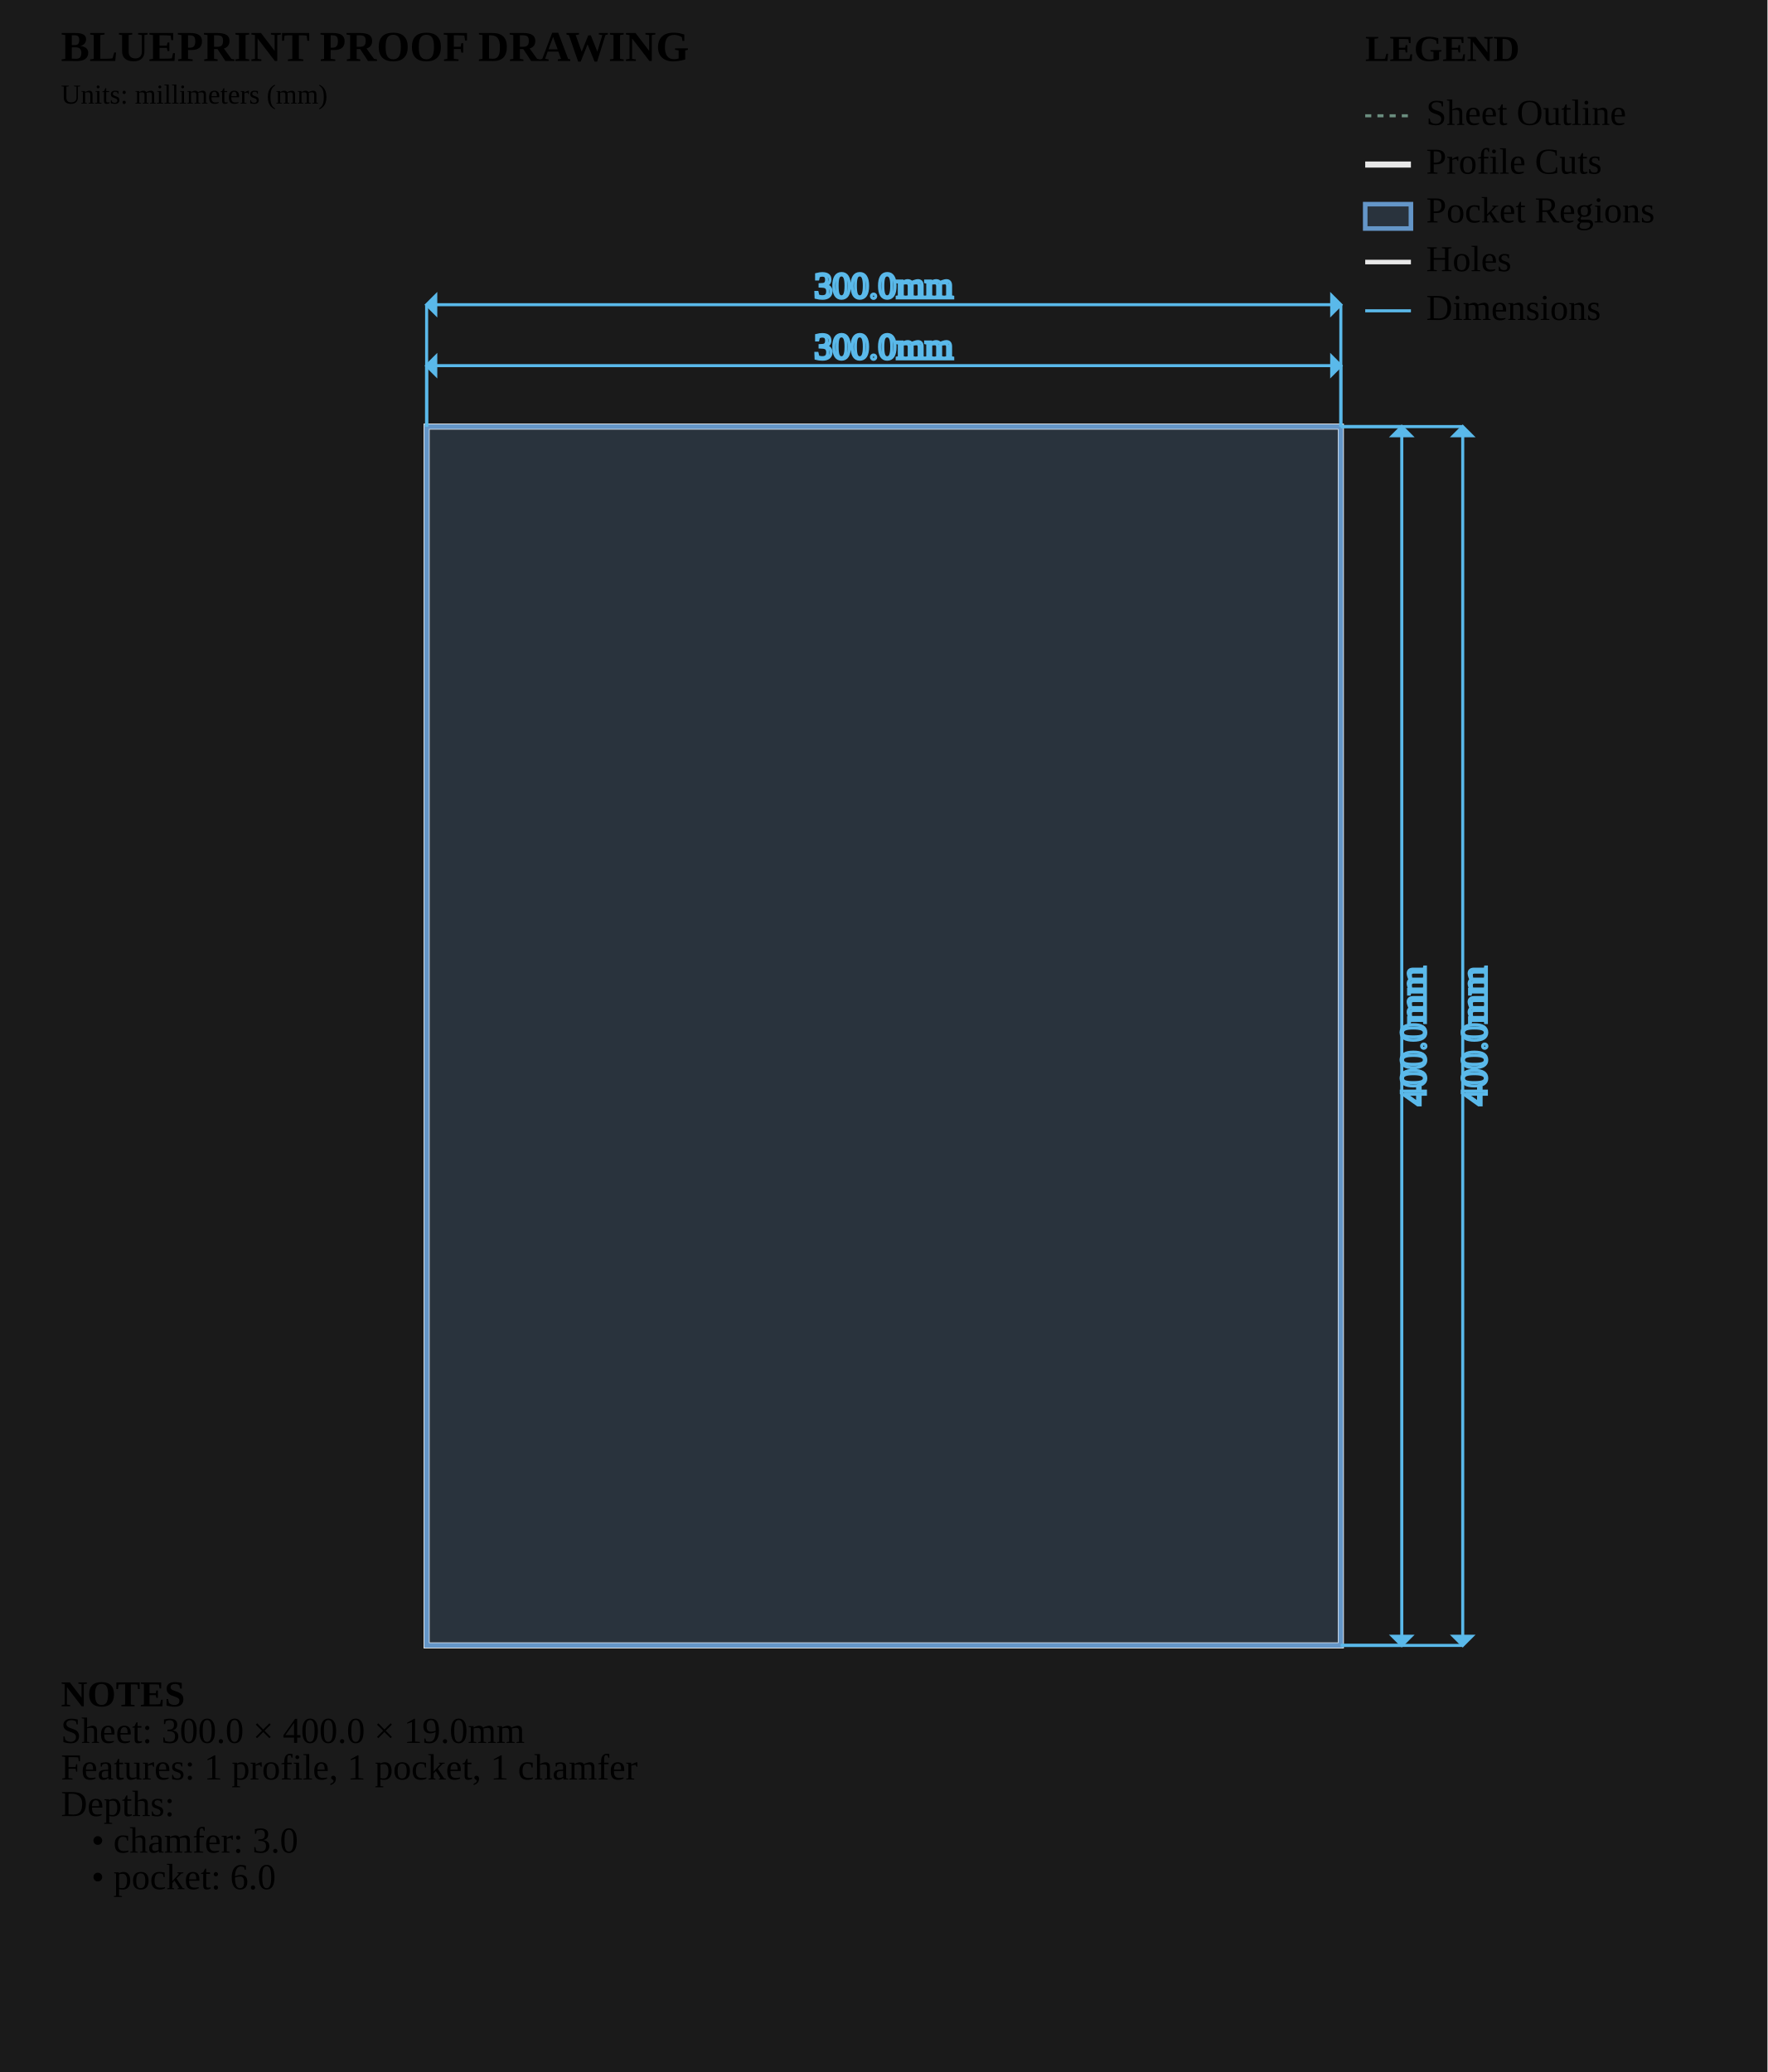
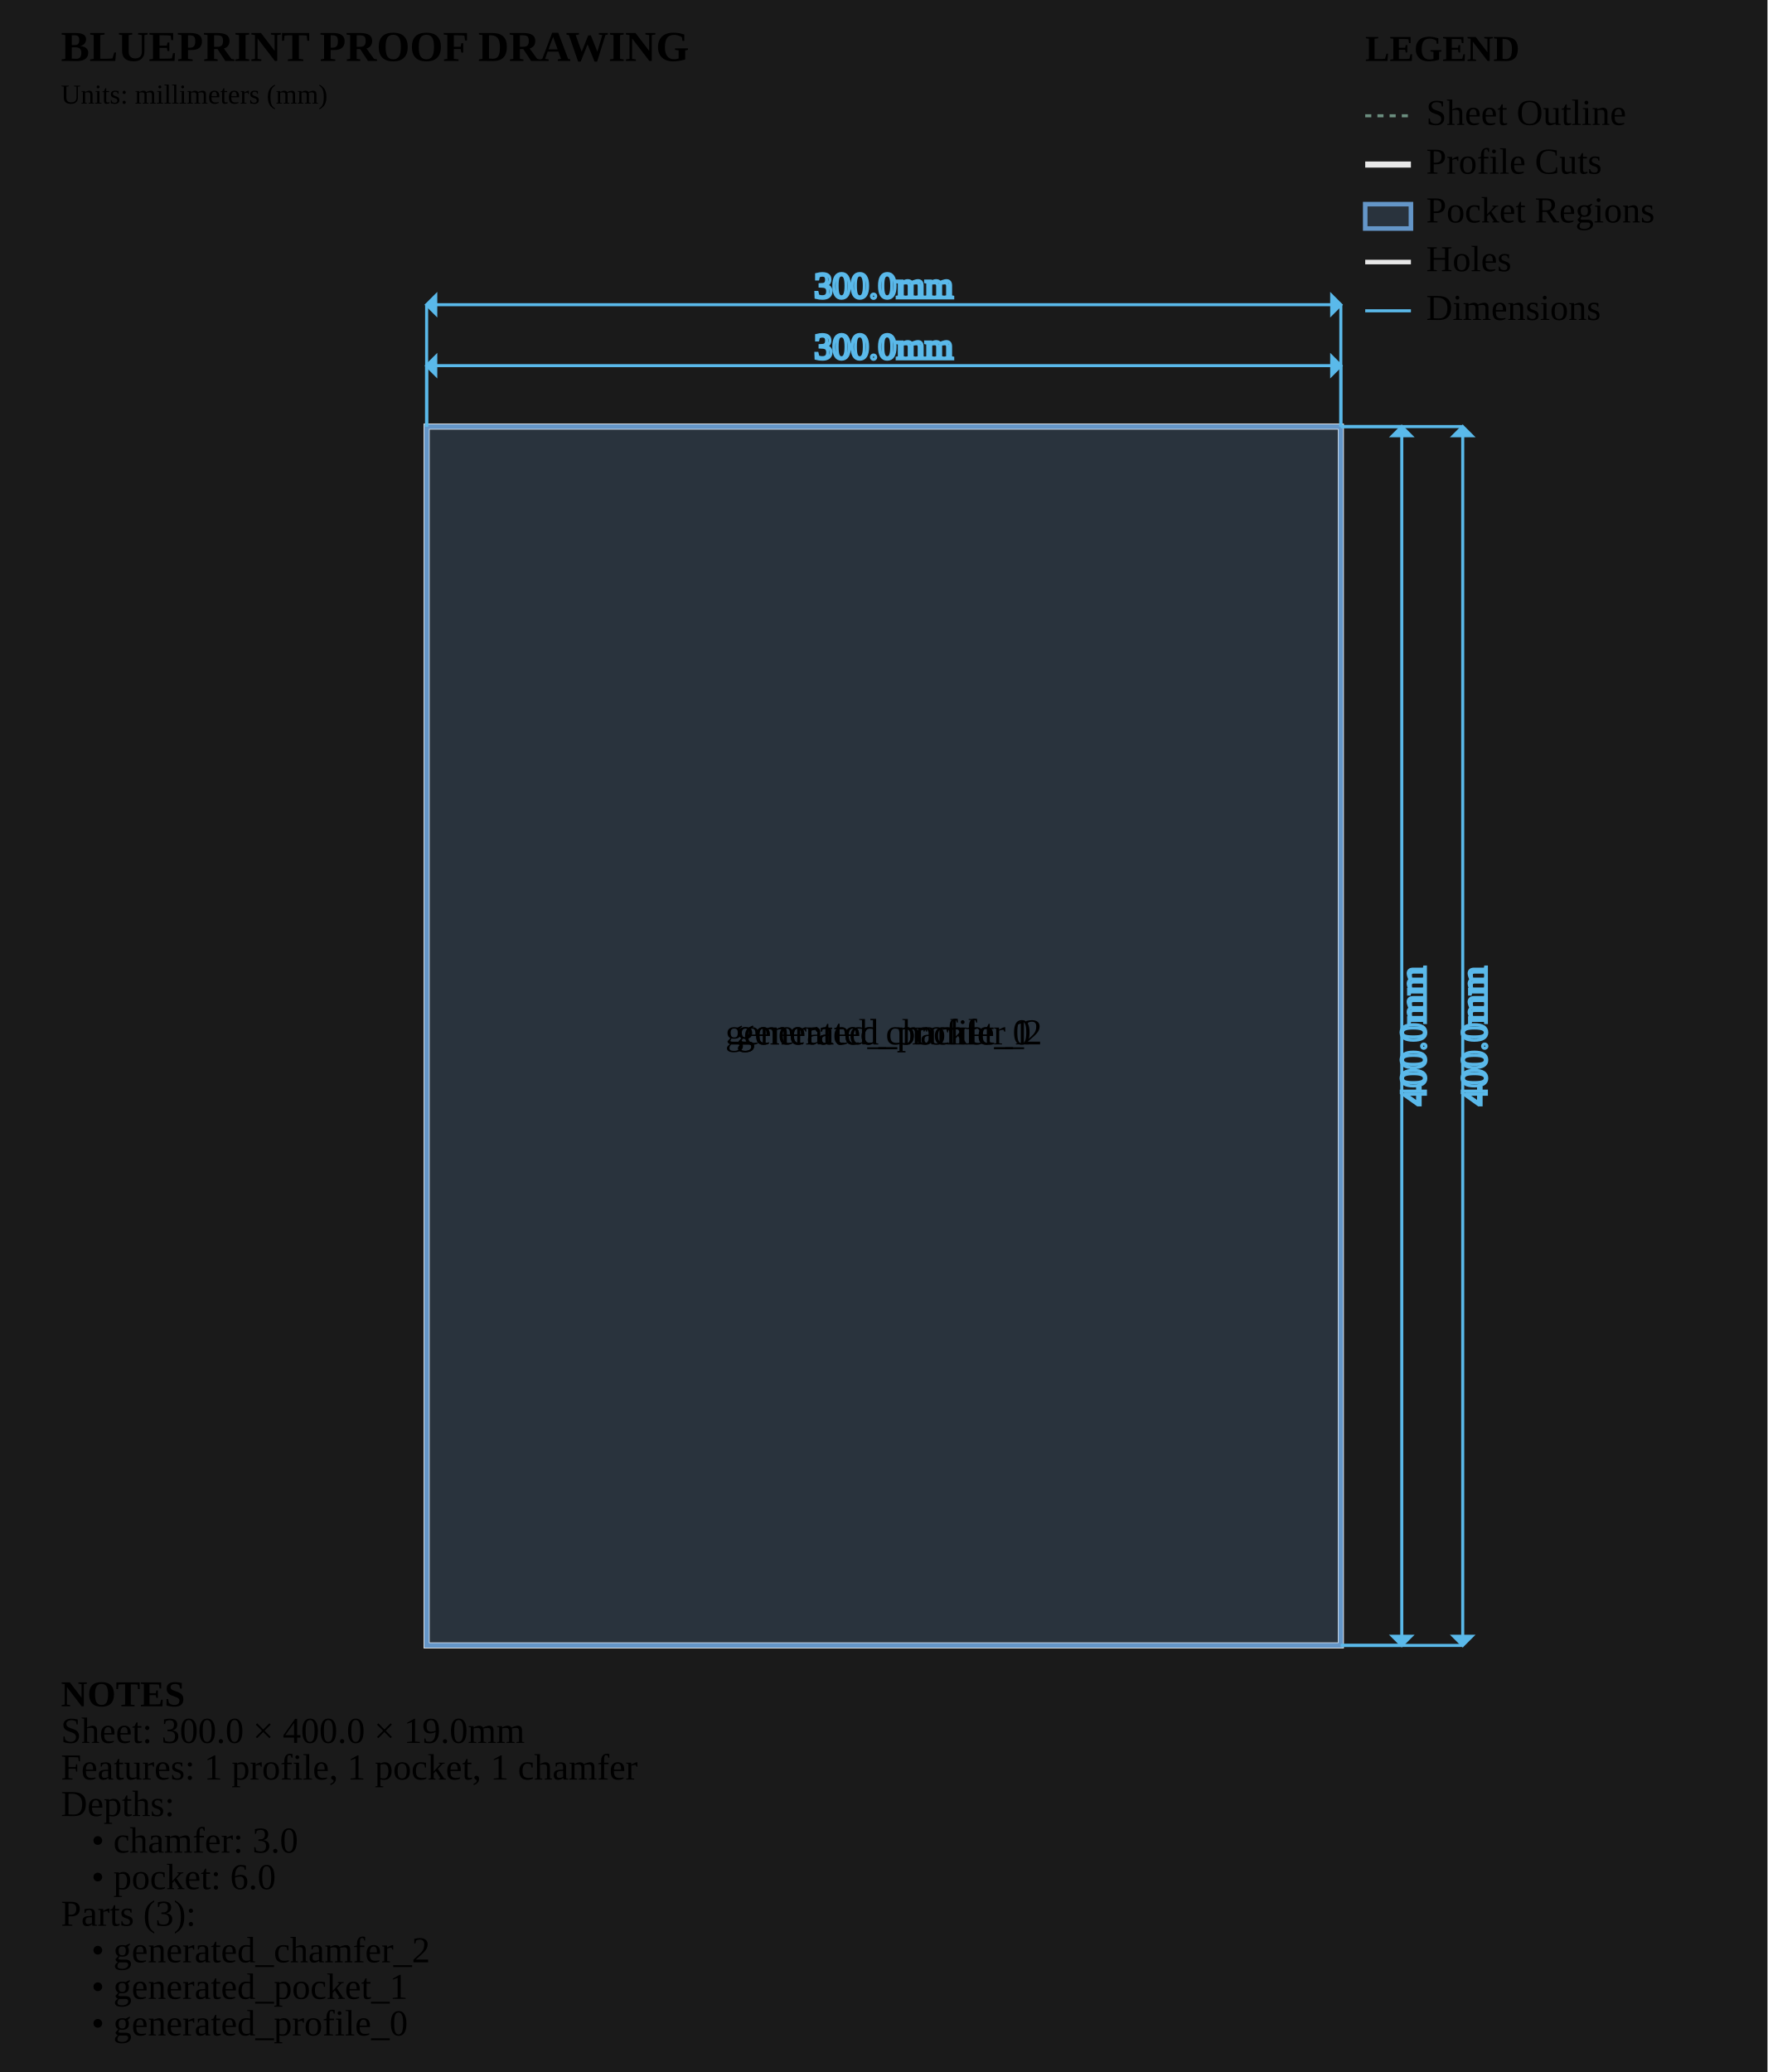
<svg xmlns="http://www.w3.org/2000/svg" viewBox="0 0 580.0 680.0" width="580.0mm" height="680.0mm">
  <style>
        .sheet-outline { stroke: #6b8e7f; stroke-width: 1; fill: none; stroke-dasharray: 2,2; }
        .profile-cuts { stroke: #e8e8e8; stroke-width: 2; fill: none; }
        .pocket-regions { stroke: #6496c8; stroke-width: 1.5; fill: #6496c8; fill-opacity: 0.2; }
        .holes { stroke: #e8e8e8; stroke-width: 1.5; fill: none; }
        .engrave-paths { stroke: #888888; stroke-width: 1; fill: none; stroke-dasharray: 4,4; }
        .construction { stroke: #6b8e7f; stroke-width: 0.5; fill: none; stroke-dasharray: 2,2; }
        .dimensions { stroke: #5ab9ea; stroke-width: 1; fill: none; }
        .dimension-text { fill:
        .gap-dimensions { stroke: #ff9500; stroke-width: 1; fill: none; }
        .gap-text { fill:
        .notes { fill: #cccccc; font-family: monospace; font-size: 10px; }
        .legend { fill: #cccccc; font-family: monospace; font-size: 10px; }
+         .part-label { fill: #ffcc00; font-family: monospace; font-size: 8px; font-weight: bold; }
    </style>
  <rect x="0" y="0" width="580.0" height="680.0" fill="#1a1a1a" />
  <g id="SHEET_OUTLINE" class="sheet-outline">
    <rect x="140" y="140" width="300.0" height="400.0" />
  </g>
  <g id="PROFILE_CUTS" class="profile-cuts">
    <rect x="140.0" y="140.0" width="300.0" height="400.0" />
  </g>
  <g id="POCKET_REGIONS" class="pocket-regions">
    <rect x="140.0" y="140.0" width="300.0" height="400.0" />
  </g>
  <g id="ENGRAVE_PATHS" class="engrave-paths" />
  <g id="HOLES" class="holes" />
+   <g id="LABELS" class="labels">
+     <text x="290.0" y="340.0" class="part-label" text-anchor="middle" dominant-baseline="middle">generated_profile_0</text>
+     <text x="290.0" y="340.0" class="part-label" text-anchor="middle" dominant-baseline="middle">generated_pocket_1</text>
+     <text x="290.0" y="340.0" class="part-label" text-anchor="middle" dominant-baseline="middle">generated_chamfer_2</text>
+   </g>
  <g id="CONSTRUCTION" class="construction" />
  <g id="DIMENSIONS" class="dimensions">
    <line x1="140.0" y1="140.0" x2="140.0" y2="120.0" stroke="#5ab9ea" stroke-width="1" />
    <line x1="440.0" y1="140.0" x2="440.0" y2="120.0" stroke="#5ab9ea" stroke-width="1" />
    <line x1="140.0" y1="120.0" x2="440.0" y2="120.0" stroke="#5ab9ea" stroke-width="1" />
    <polygon points="140.0,120.0 143.0,117.0 143.0,123.0" fill="#5ab9ea" />
    <polygon points="440.0,120.0 437.0,117.0 437.0,123.0" fill="#5ab9ea" />
    <text x="290.0" y="115.0" class="dimension-text" text-anchor="middle" dominant-baseline="middle">300.0mm</text>
    <line x1="440.0" y1="140.0" x2="460.0" y2="140.0" stroke="#5ab9ea" stroke-width="1" />
    <line x1="440.0" y1="540.0" x2="460.0" y2="540.0" stroke="#5ab9ea" stroke-width="1" />
    <line x1="460.0" y1="140.0" x2="460.0" y2="540.0" stroke="#5ab9ea" stroke-width="1" />
    <polygon points="460.0,140.0 457.0,143.0 463.0,143.0" fill="#5ab9ea" />
    <polygon points="460.0,540.0 457.0,537.0 463.0,537.0" fill="#5ab9ea" />
    <text x="465.0" y="340.0" class="dimension-text" text-anchor="middle" dominant-baseline="middle" transform="rotate(-90 465.0 340.0)">400.0mm</text>
    <line x1="140.0" y1="140.0" x2="140.0" y2="100.0" stroke="#5ab9ea" stroke-width="1" />
    <line x1="440.0" y1="140.0" x2="440.0" y2="100.0" stroke="#5ab9ea" stroke-width="1" />
    <line x1="140.0" y1="100.0" x2="440.0" y2="100.0" stroke="#5ab9ea" stroke-width="1" />
    <polygon points="140.0,100.0 143.0,97.0 143.0,103.0" fill="#5ab9ea" />
    <polygon points="440.0,100.0 437.0,97.0 437.0,103.0" fill="#5ab9ea" />
    <text x="290.0" y="95.0" class="dimension-text" text-anchor="middle" dominant-baseline="middle">300.0mm</text>
    <line x1="440.0" y1="140.0" x2="480.0" y2="140.0" stroke="#5ab9ea" stroke-width="1" />
    <line x1="440.0" y1="540.0" x2="480.0" y2="540.0" stroke="#5ab9ea" stroke-width="1" />
    <line x1="480.0" y1="140.0" x2="480.0" y2="540.0" stroke="#5ab9ea" stroke-width="1" />
    <polygon points="480.0,140.0 477.0,143.0 483.0,143.0" fill="#5ab9ea" />
    <polygon points="480.0,540.0 477.0,537.0 483.0,537.0" fill="#5ab9ea" />
    <text x="485.0" y="340.0" class="dimension-text" text-anchor="middle" dominant-baseline="middle" transform="rotate(-90 485.0 340.0)">400.0mm</text>
  </g>
  <g id="NOTES" class="notes">
    <text x="20" y="560.0" class="notes" font-weight="bold">NOTES</text>
    <text x="20" y="572.0" class="notes">Sheet: 300.0 × 400.0 × 19.0mm</text>
    <text x="20" y="584.0" class="notes">Features: 1 profile, 1 pocket, 1 chamfer</text>
    <text x="20" y="596.0" class="notes">Depths:</text>
    <text x="30" y="608.0" class="notes">• chamfer: 3.0</text>
    <text x="30" y="620.0" class="notes">• pocket: 6.0</text>
+     <text x="20" y="632.0" class="notes">Parts (3):</text>
+     <text x="30" y="644.0" class="notes">• generated_chamfer_2</text>
+     <text x="30" y="656.0" class="notes">• generated_pocket_1</text>
+     <text x="30" y="668.0" class="notes">• generated_profile_0</text>
  </g>
  <g id="TITLE_BLOCK" class="title-block">
    <text x="20" y="20" class="notes" font-weight="bold" font-size="14px">BLUEPRINT PROOF DRAWING</text>
    <text x="20" y="34" class="notes" font-size="9px">Units: millimeters (mm)</text>
  </g>
  <g id="LEGEND" class="legend">
    <text x="448.0" y="20" class="legend" font-weight="bold">LEGEND</text>
    <line x1="448.0" y1="38" x2="463.0" y2="38" stroke="#6b8e7f" stroke-width="1" stroke-dasharray="2,2" />
    <text x="468.0" y="41" class="legend">Sheet Outline</text>
    <line x1="448.0" y1="54" x2="463.0" y2="54" stroke="#e8e8e8" stroke-width="2" />
    <text x="468.0" y="57" class="legend">Profile Cuts</text>
    <rect x="448.0" y="67" width="15.0" height="8" stroke="#6496c8" stroke-width="1.5" fill="#6496c8" fill-opacity="0.2" />
    <text x="468.0" y="73" class="legend">Pocket Regions</text>
    <line x1="448.0" y1="86" x2="463.0" y2="86" stroke="#e8e8e8" stroke-width="1.5" />
    <text x="468.0" y="89" class="legend">Holes</text>
    <line x1="448.0" y1="102" x2="463.0" y2="102" stroke="#5ab9ea" stroke-width="1" />
    <text x="468.0" y="105" class="legend">Dimensions</text>
  </g>
</svg>
